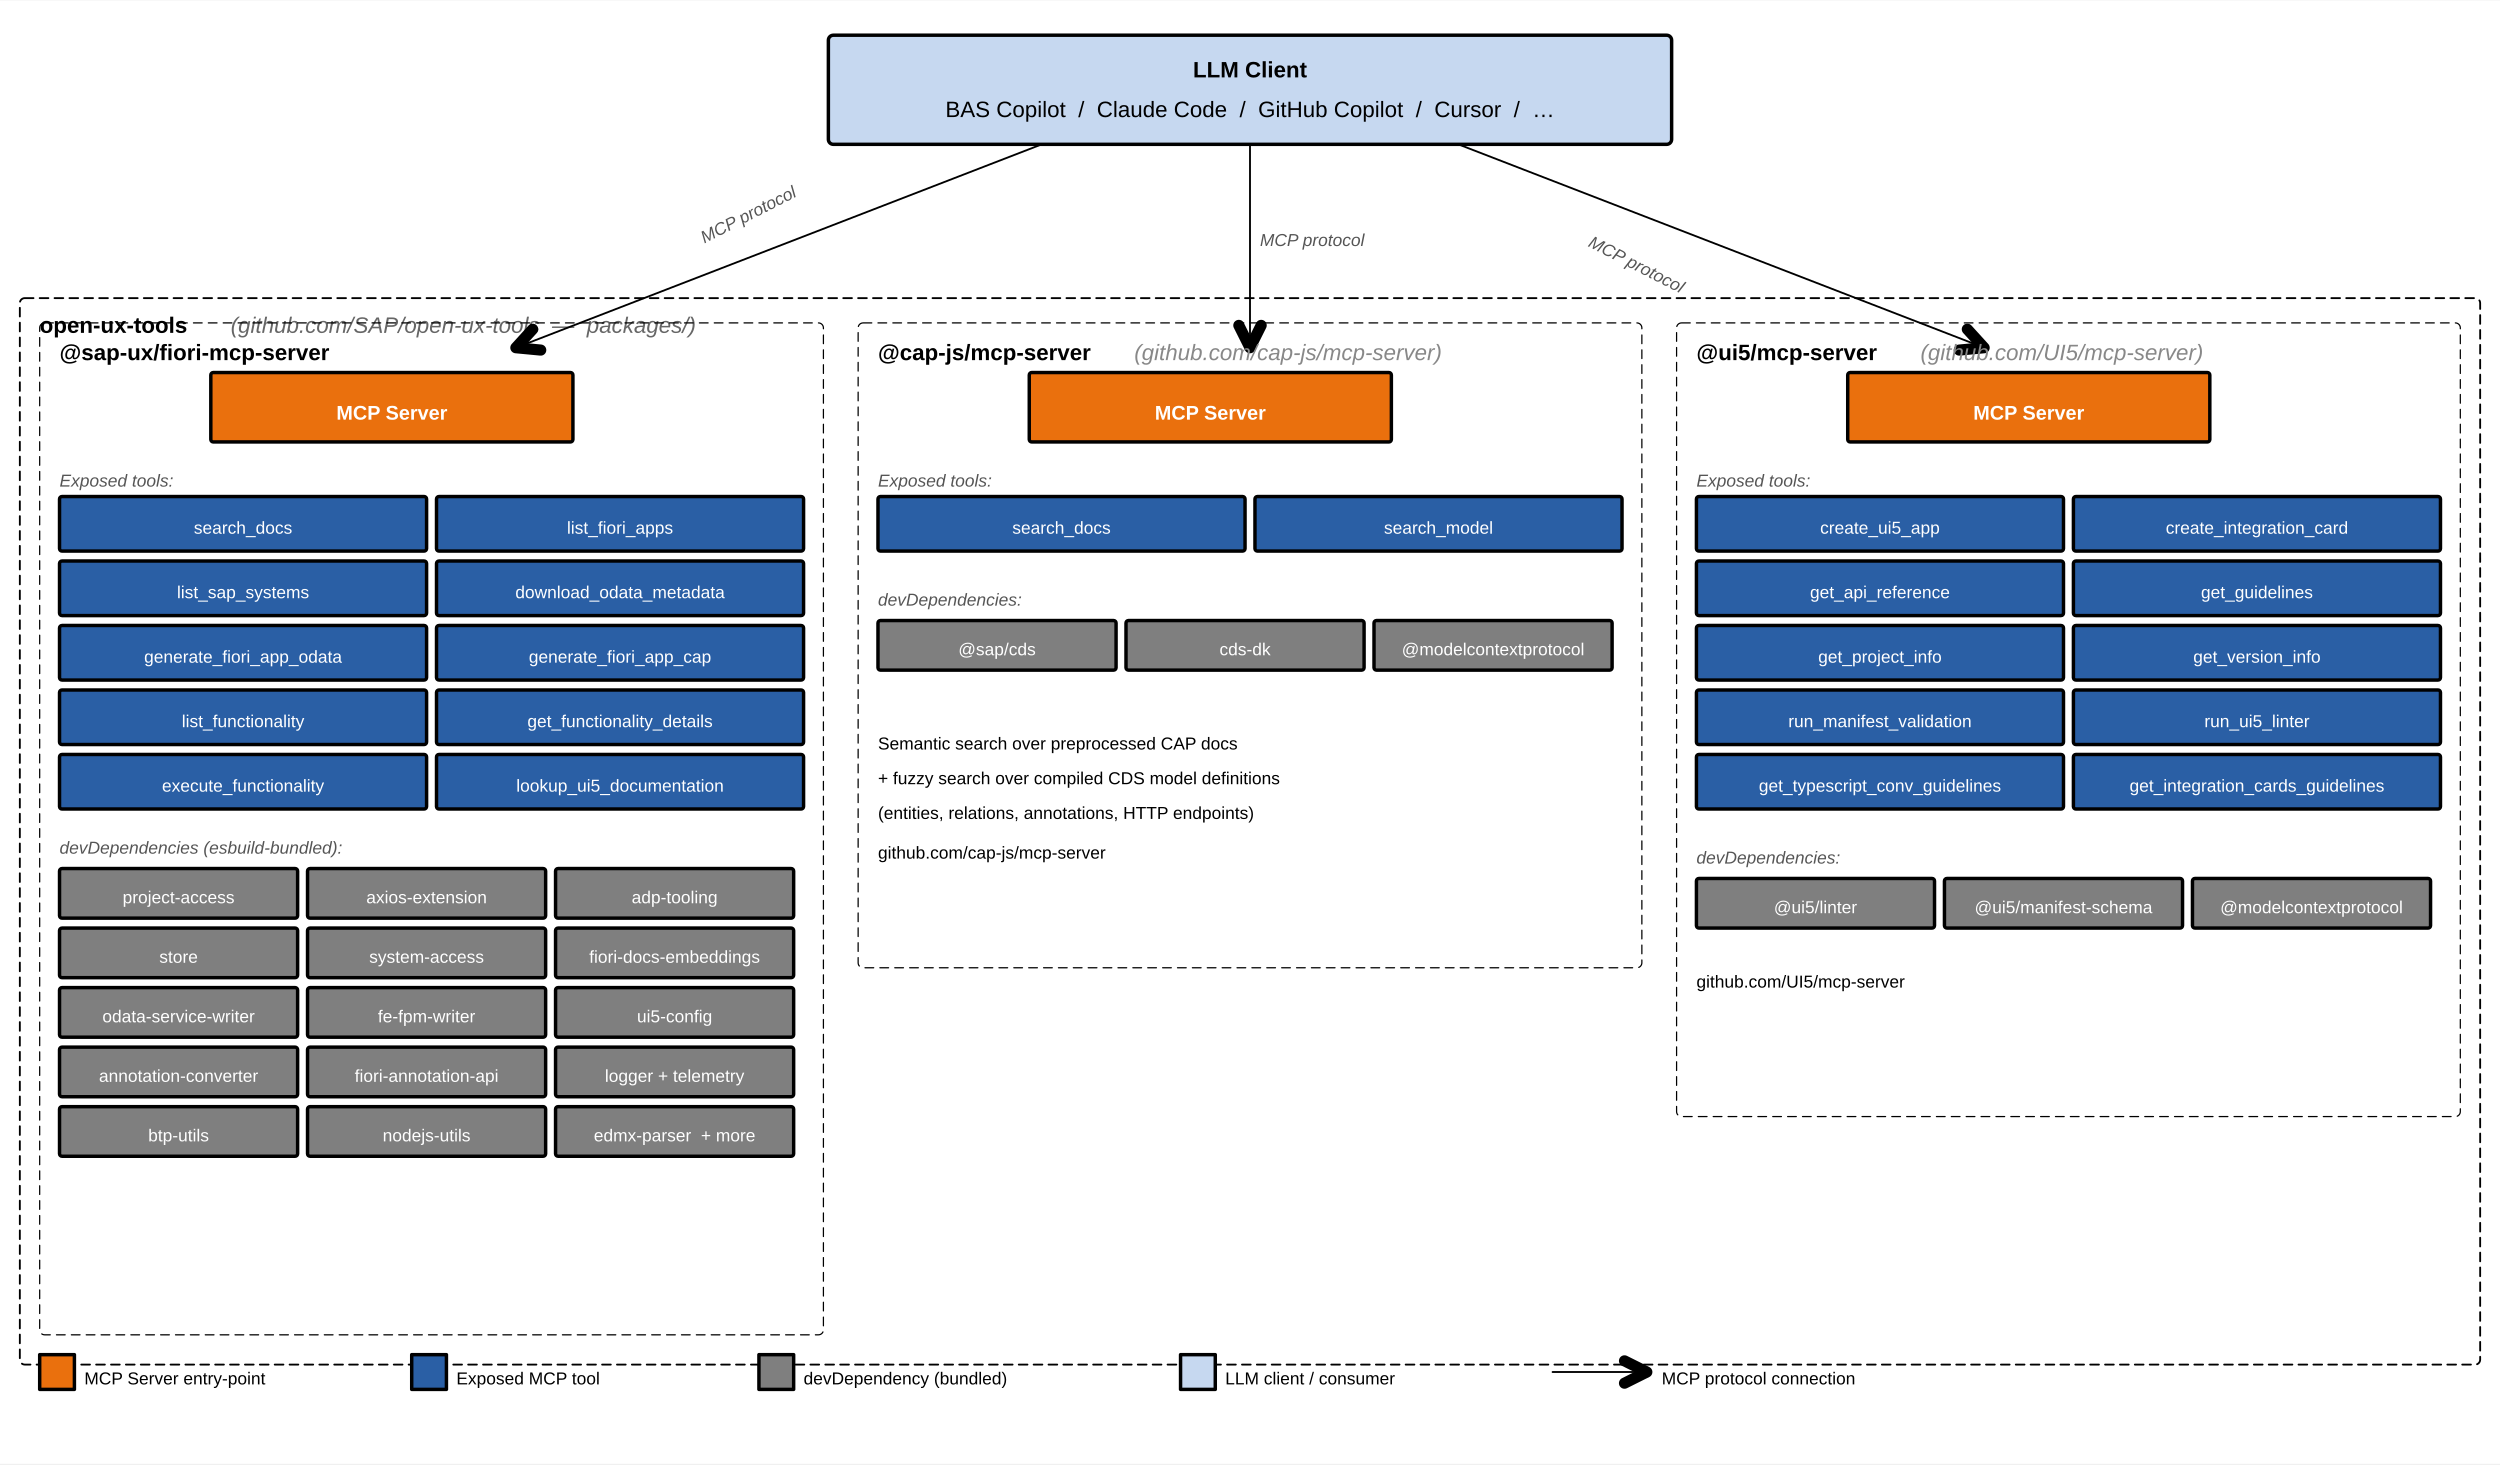
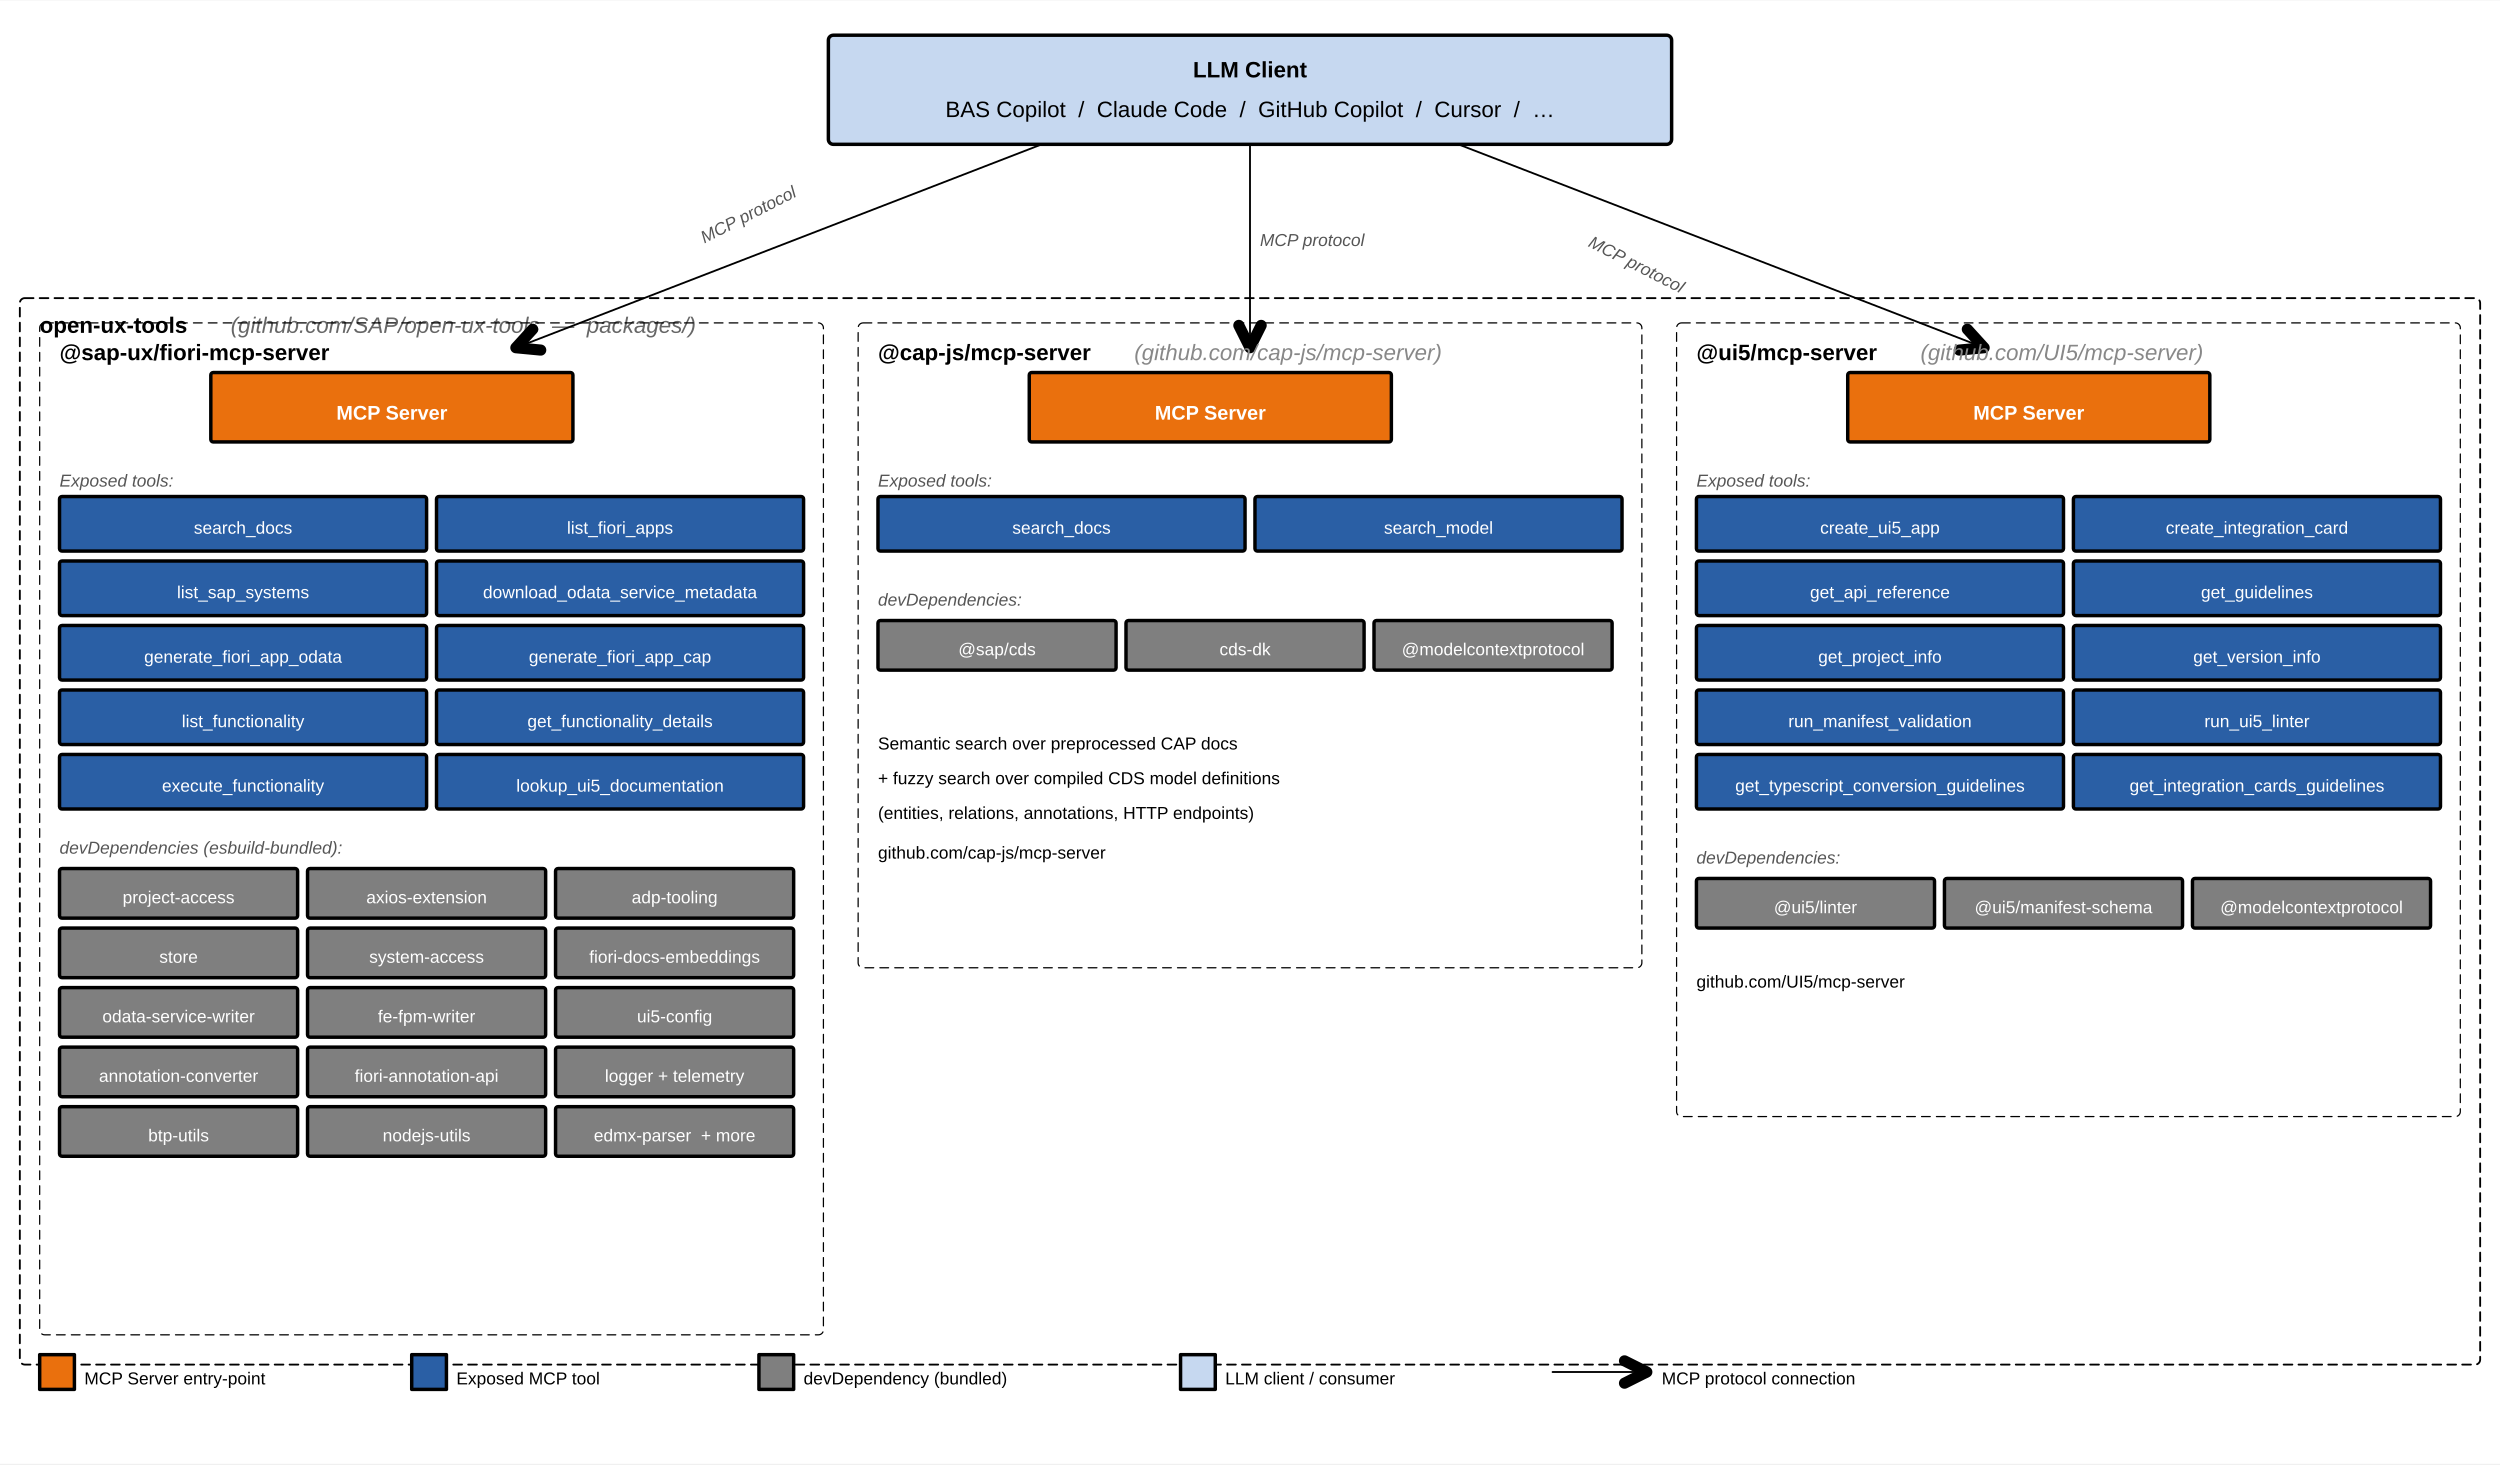
<svg xmlns="http://www.w3.org/2000/svg" width="14in" height="8.2in" viewBox="0 0 1008 590" xml:space="preserve" color-interpolation-filters="sRGB" version="1.1" id="svg1">
  <style type="text/css">
    .bg    { fill:#ffffff; stroke:none }
    .box-d { fill:#ffffff; stroke:#000000; stroke-dasharray:3.5,2.5; stroke-linecap:round; stroke-linejoin:round; stroke-width:0.75 }
    .box-s { fill:none;    stroke:#000000; stroke-dasharray:3.5,2.5; stroke-linecap:round; stroke-linejoin:round; stroke-width:0.5 }
    .lbl   { fill:#000000; font-family:Arial; font-size:9px }
    .lbl-s { fill:#000000; font-family:Arial; font-size:7px }
    .lbl-i { fill:#555555; font-family:Arial; font-size:7px; font-style:italic }
    .wht   { fill:#ffffff; font-family:Arial; font-size:8px }
    .wht-s { fill:#ffffff; font-family:Arial; font-size:7px }
    /* block fills */
    .b-blue   { fill:#548bd4; stroke:#000000; stroke-linecap:round; stroke-linejoin:round; stroke-width:1.4 }
    .b-dblue  { fill:#2a5fa5; stroke:#000000; stroke-linecap:round; stroke-linejoin:round; stroke-width:1.4 }
    .b-grey   { fill:#7f7f7f; stroke:#000000; stroke-linecap:round; stroke-linejoin:round; stroke-width:1.4 }
    .b-ltblue { fill:#c6d8f0; stroke:#000000; stroke-linecap:round; stroke-linejoin:round; stroke-width:1.4 }
    .b-orange { fill:#ea700d; stroke:#000000; stroke-linecap:round; stroke-linejoin:round; stroke-width:1.4 }
    /* arrows */
    .arrow { fill:none; stroke:#000000; stroke-width:0.75; stroke-linecap:round; stroke-linejoin:round; marker-end:url(#arr) }
  </style>
  <defs>
    <marker id="arr" orient="auto" markerUnits="strokeWidth" overflow="visible" refX="0" refY="0">
      <path d="M 2,1 0,0 2,-1" style="fill:none;stroke:#000000;stroke-linecap:round;stroke-linejoin:round" transform="scale(-6)" />
    </marker>
  </defs>
  <rect x="0" y="0" width="1008" height="590" class="bg" />
  <rect x="8" y="120" width="992" height="430" class="box-d" rx="2" />
  <text x="16" y="134" class="lbl" font-weight="bold">open-ux-tools
    <tspan font-style="italic" font-weight="normal" fill="#666">  (github.com/SAP/open-ux-tools  —  packages/)</tspan>
  </text>
  <rect x="334" y="14" width="340" height="44" class="b-ltblue" rx="2" />
  <text x="504" y="31" class="lbl" font-weight="bold" text-anchor="middle">LLM Client</text>
  <text x="504" y="47" class="lbl" text-anchor="middle">BAS Copilot  /  Claude Code  /  GitHub Copilot  /  Cursor  /  …</text>
  <line x1="420" y1="58" x2="208" y2="140" class="arrow" />
  <line x1="504" y1="58" x2="504" y2="140" class="arrow" />
  <line x1="588" y1="58" x2="800" y2="140" class="arrow" />
  <text x="284" y="98" class="lbl-i" transform="rotate(-27,284,98)">MCP protocol</text>
  <text x="508" y="99" class="lbl-i">MCP protocol</text>
  <text x="640" y="99" class="lbl-i" transform="rotate(27,640,99)">MCP protocol</text>
  <rect x="16" y="130" width="316" height="408" class="box-s" rx="2" />
  <text x="24" y="145" class="lbl" font-weight="bold">@sap-ux/fiori-mcp-server</text>
  <rect x="85" y="150" width="146" height="28" class="b-orange" rx="1" />
  <text x="158" y="169" class="wht" font-weight="bold" text-anchor="middle">MCP Server</text>
  <text x="24" y="196" class="lbl-i">Exposed tools:</text>
  <rect x="24" y="200" width="148" height="22" class="b-dblue" rx="1" />
  <text x="98" y="215" class="wht-s" text-anchor="middle">search_docs</text>
  <rect x="176" y="200" width="148" height="22" class="b-dblue" rx="1" />
  <text x="250" y="215" class="wht-s" text-anchor="middle">list_fiori_apps</text>
  <rect x="24" y="226" width="148" height="22" class="b-dblue" rx="1" />
  <text x="98" y="241" class="wht-s" text-anchor="middle">list_sap_systems</text>
  <rect x="176" y="226" width="148" height="22" class="b-dblue" rx="1" />
-   <text x="250" y="241" class="wht-s" text-anchor="middle">download_odata_metadata</text>
+   <text x="250" y="241" class="wht-s" text-anchor="middle">download_odata_service_metadata</text>
  <rect x="24" y="252" width="148" height="22" class="b-dblue" rx="1" />
  <text x="98" y="267" class="wht-s" text-anchor="middle">generate_fiori_app_odata</text>
  <rect x="176" y="252" width="148" height="22" class="b-dblue" rx="1" />
  <text x="250" y="267" class="wht-s" text-anchor="middle">generate_fiori_app_cap</text>
  <rect x="24" y="278" width="148" height="22" class="b-dblue" rx="1" />
  <text x="98" y="293" class="wht-s" text-anchor="middle">list_functionality</text>
  <rect x="176" y="278" width="148" height="22" class="b-dblue" rx="1" />
  <text x="250" y="293" class="wht-s" text-anchor="middle">get_functionality_details</text>
  <rect x="24" y="304" width="148" height="22" class="b-dblue" rx="1" />
  <text x="98" y="319" class="wht-s" text-anchor="middle">execute_functionality</text>
  <rect x="176" y="304" width="148" height="22" class="b-dblue" rx="1" />
  <text x="250" y="319" class="wht-s" text-anchor="middle">lookup_ui5_documentation</text>
  <text x="24" y="344" class="lbl-i">devDependencies (esbuild-bundled):</text>
  <rect x="24" y="350" width="96" height="20" class="b-grey" rx="1" />
  <text x="72" y="364" class="wht-s" text-anchor="middle">project-access</text>
  <rect x="124" y="350" width="96" height="20" class="b-grey" rx="1" />
  <text x="172" y="364" class="wht-s" text-anchor="middle">axios-extension</text>
  <rect x="224" y="350" width="96" height="20" class="b-grey" rx="1" />
  <text x="272" y="364" class="wht-s" text-anchor="middle">adp-tooling</text>
  <rect x="24" y="374" width="96" height="20" class="b-grey" rx="1" />
  <text x="72" y="388" class="wht-s" text-anchor="middle">store</text>
  <rect x="124" y="374" width="96" height="20" class="b-grey" rx="1" />
  <text x="172" y="388" class="wht-s" text-anchor="middle">system-access</text>
  <rect x="224" y="374" width="96" height="20" class="b-grey" rx="1" />
  <text x="272" y="388" class="wht-s" text-anchor="middle">fiori-docs-embeddings</text>
  <rect x="24" y="398" width="96" height="20" class="b-grey" rx="1" />
  <text x="72" y="412" class="wht-s" text-anchor="middle">odata-service-writer</text>
  <rect x="124" y="398" width="96" height="20" class="b-grey" rx="1" />
  <text x="172" y="412" class="wht-s" text-anchor="middle">fe-fpm-writer</text>
  <rect x="224" y="398" width="96" height="20" class="b-grey" rx="1" />
  <text x="272" y="412" class="wht-s" text-anchor="middle">ui5-config</text>
  <rect x="24" y="422" width="96" height="20" class="b-grey" rx="1" />
  <text x="72" y="436" class="wht-s" text-anchor="middle">annotation-converter</text>
  <rect x="124" y="422" width="96" height="20" class="b-grey" rx="1" />
  <text x="172" y="436" class="wht-s" text-anchor="middle">fiori-annotation-api</text>
  <rect x="224" y="422" width="96" height="20" class="b-grey" rx="1" />
  <text x="272" y="436" class="wht-s" text-anchor="middle">logger + telemetry</text>
  <rect x="24" y="446" width="96" height="20" class="b-grey" rx="1" />
  <text x="72" y="460" class="wht-s" text-anchor="middle">btp-utils</text>
  <rect x="124" y="446" width="96" height="20" class="b-grey" rx="1" />
  <text x="172" y="460" class="wht-s" text-anchor="middle">nodejs-utils</text>
  <rect x="224" y="446" width="96" height="20" class="b-grey" rx="1" />
  <text x="272" y="460" class="wht-s" text-anchor="middle">edmx-parser  + more</text>
  <rect x="346" y="130" width="316" height="260" class="box-s" rx="2" />
  <text x="354" y="145" class="lbl" font-weight="bold">@cap-js/mcp-server
    <tspan fill="#888888" font-style="italic" font-weight="normal">  (github.com/cap-js/mcp-server)</tspan>
  </text>
  <rect x="415" y="150" width="146" height="28" class="b-orange" rx="1" />
  <text x="488" y="169" class="wht" font-weight="bold" text-anchor="middle">MCP Server</text>
  <text x="354" y="196" class="lbl-i">Exposed tools:</text>
  <rect x="354" y="200" width="148" height="22" class="b-dblue" rx="1" />
  <text x="428" y="215" class="wht-s" text-anchor="middle">search_docs</text>
  <rect x="506" y="200" width="148" height="22" class="b-dblue" rx="1" />
  <text x="580" y="215" class="wht-s" text-anchor="middle">search_model</text>
  <text x="354" y="244" class="lbl-i">devDependencies:</text>
  <rect x="354" y="250" width="96" height="20" class="b-grey" rx="1" />
  <text x="402" y="264" class="wht-s" text-anchor="middle">@sap/cds</text>
  <rect x="454" y="250" width="96" height="20" class="b-grey" rx="1" />
  <text x="502" y="264" class="wht-s" text-anchor="middle">cds-dk</text>
  <rect x="554" y="250" width="96" height="20" class="b-grey" rx="1" />
  <text x="602" y="264" class="wht-s" text-anchor="middle">@modelcontextprotocol</text>
  <text x="354" y="302" class="lbl-s" fill="#444">Semantic search over preprocessed CAP docs</text>
  <text x="354" y="316" class="lbl-s" fill="#444">+ fuzzy search over compiled CDS model definitions</text>
  <text x="354" y="330" class="lbl-s" fill="#444">(entities, relations, annotations, HTTP endpoints)</text>
  <text x="354" y="346" class="lbl-s" fill="#444">github.com/cap-js/mcp-server</text>
  <rect x="676" y="130" width="316" height="320" class="box-s" rx="2" />
  <text x="684" y="145" class="lbl" font-weight="bold">@ui5/mcp-server
    <tspan fill="#888888" font-style="italic" font-weight="normal">  (github.com/UI5/mcp-server)</tspan>
  </text>
  <rect x="745" y="150" width="146" height="28" class="b-orange" rx="1" />
  <text x="818" y="169" class="wht" font-weight="bold" text-anchor="middle">MCP Server</text>
  <text x="684" y="196" class="lbl-i">Exposed tools:</text>
  <rect x="684" y="200" width="148" height="22" class="b-dblue" rx="1" />
  <text x="758" y="215" class="wht-s" text-anchor="middle">create_ui5_app</text>
  <rect x="836" y="200" width="148" height="22" class="b-dblue" rx="1" />
  <text x="910" y="215" class="wht-s" text-anchor="middle">create_integration_card</text>
  <rect x="684" y="226" width="148" height="22" class="b-dblue" rx="1" />
  <text x="758" y="241" class="wht-s" text-anchor="middle">get_api_reference</text>
  <rect x="836" y="226" width="148" height="22" class="b-dblue" rx="1" />
  <text x="910" y="241" class="wht-s" text-anchor="middle">get_guidelines</text>
  <rect x="684" y="252" width="148" height="22" class="b-dblue" rx="1" />
  <text x="758" y="267" class="wht-s" text-anchor="middle">get_project_info</text>
  <rect x="836" y="252" width="148" height="22" class="b-dblue" rx="1" />
  <text x="910" y="267" class="wht-s" text-anchor="middle">get_version_info</text>
  <rect x="684" y="278" width="148" height="22" class="b-dblue" rx="1" />
  <text x="758" y="293" class="wht-s" text-anchor="middle">run_manifest_validation</text>
  <rect x="836" y="278" width="148" height="22" class="b-dblue" rx="1" />
  <text x="910" y="293" class="wht-s" text-anchor="middle">run_ui5_linter</text>
  <rect x="684" y="304" width="148" height="22" class="b-dblue" rx="1" />
-   <text x="758" y="319" class="wht-s" text-anchor="middle">get_typescript_conv_guidelines</text>
+   <text x="758" y="319" class="wht-s" text-anchor="middle">get_typescript_conversion_guidelines</text>
  <rect x="836" y="304" width="148" height="22" class="b-dblue" rx="1" />
  <text x="910" y="319" class="wht-s" text-anchor="middle">get_integration_cards_guidelines</text>
  <text x="684" y="348" class="lbl-i">devDependencies:</text>
  <rect x="684" y="354" width="96" height="20" class="b-grey" rx="1" />
  <text x="732" y="368" class="wht-s" text-anchor="middle">@ui5/linter</text>
  <rect x="784" y="354" width="96" height="20" class="b-grey" rx="1" />
  <text x="832" y="368" class="wht-s" text-anchor="middle">@ui5/manifest-schema</text>
  <rect x="884" y="354" width="96" height="20" class="b-grey" rx="1" />
  <text x="932" y="368" class="wht-s" text-anchor="middle">@modelcontextprotocol</text>
  <text x="684" y="398" class="lbl-s" fill="#444">github.com/UI5/mcp-server</text>
  <g transform="translate(16,556)">
    <rect x="0" y="-10" width="14" height="14" class="b-orange" />
    <text x="18" y="2" class="lbl-s">MCP Server entry-point</text>
    <rect x="150" y="-10" width="14" height="14" class="b-dblue" />
    <text x="168" y="2" class="lbl-s">Exposed MCP tool</text>
    <rect x="290" y="-10" width="14" height="14" class="b-grey" />
    <text x="308" y="2" class="lbl-s">devDependency (bundled)</text>
    <rect x="460" y="-10" width="14" height="14" class="b-ltblue" />
    <text x="478" y="2" class="lbl-s">LLM client / consumer</text>
    <line x1="610" y1="-3" x2="648" y2="-3" class="arrow" />
    <text x="654" y="2" class="lbl-s">MCP protocol connection</text>
  </g>
</svg>
